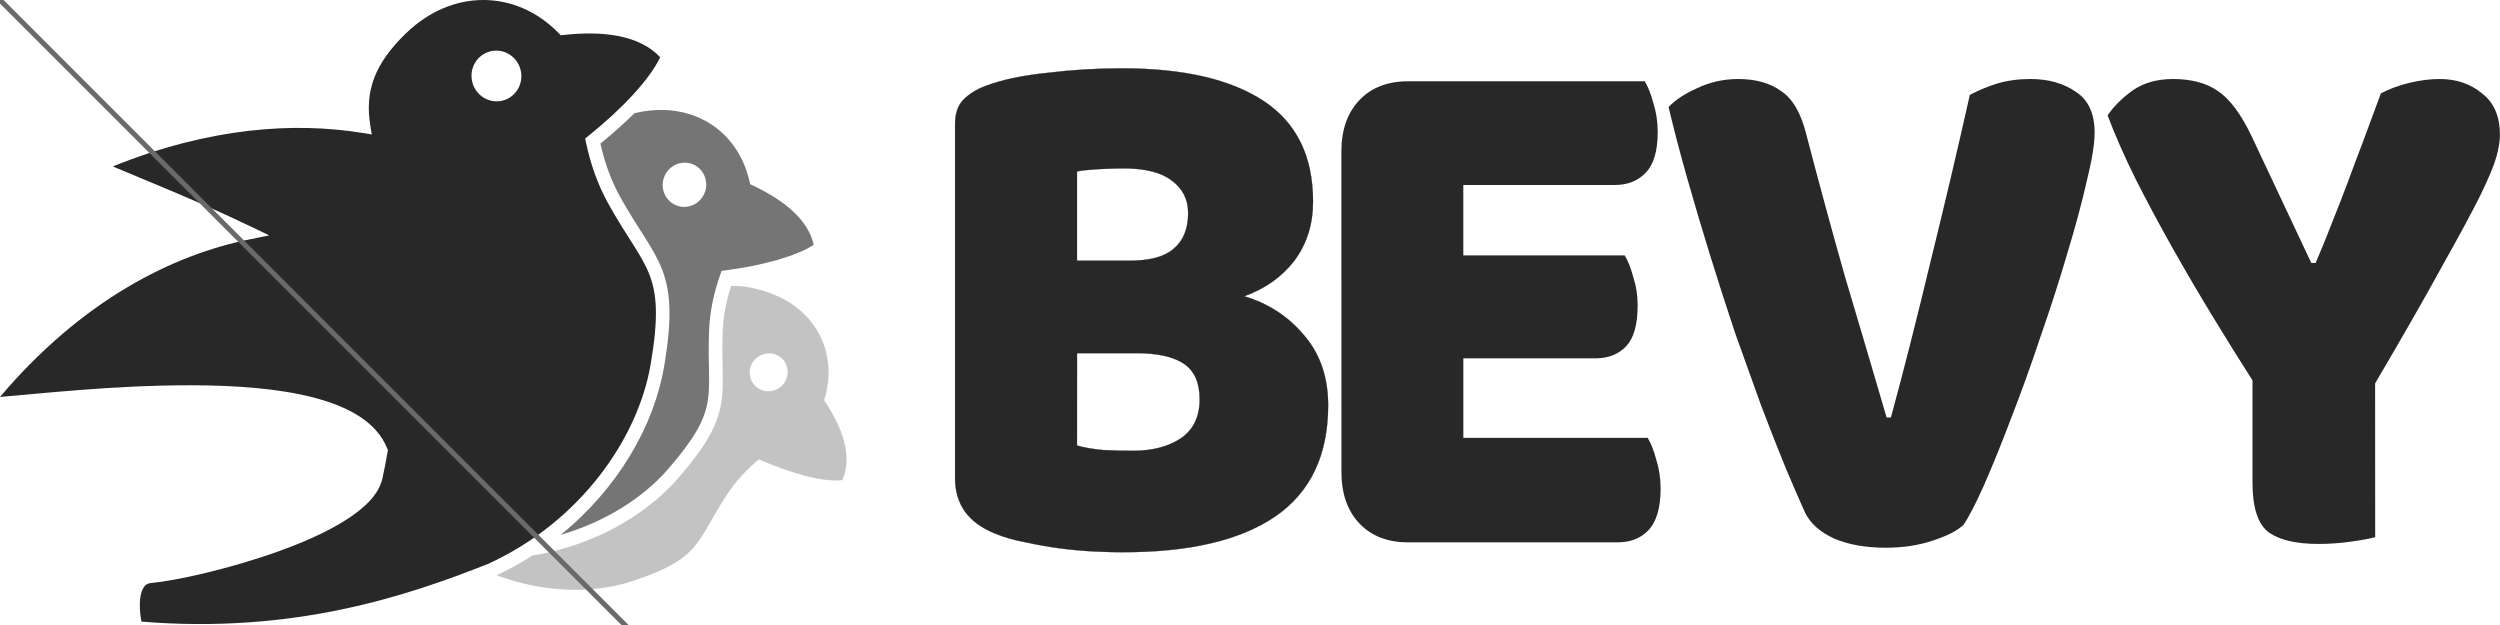
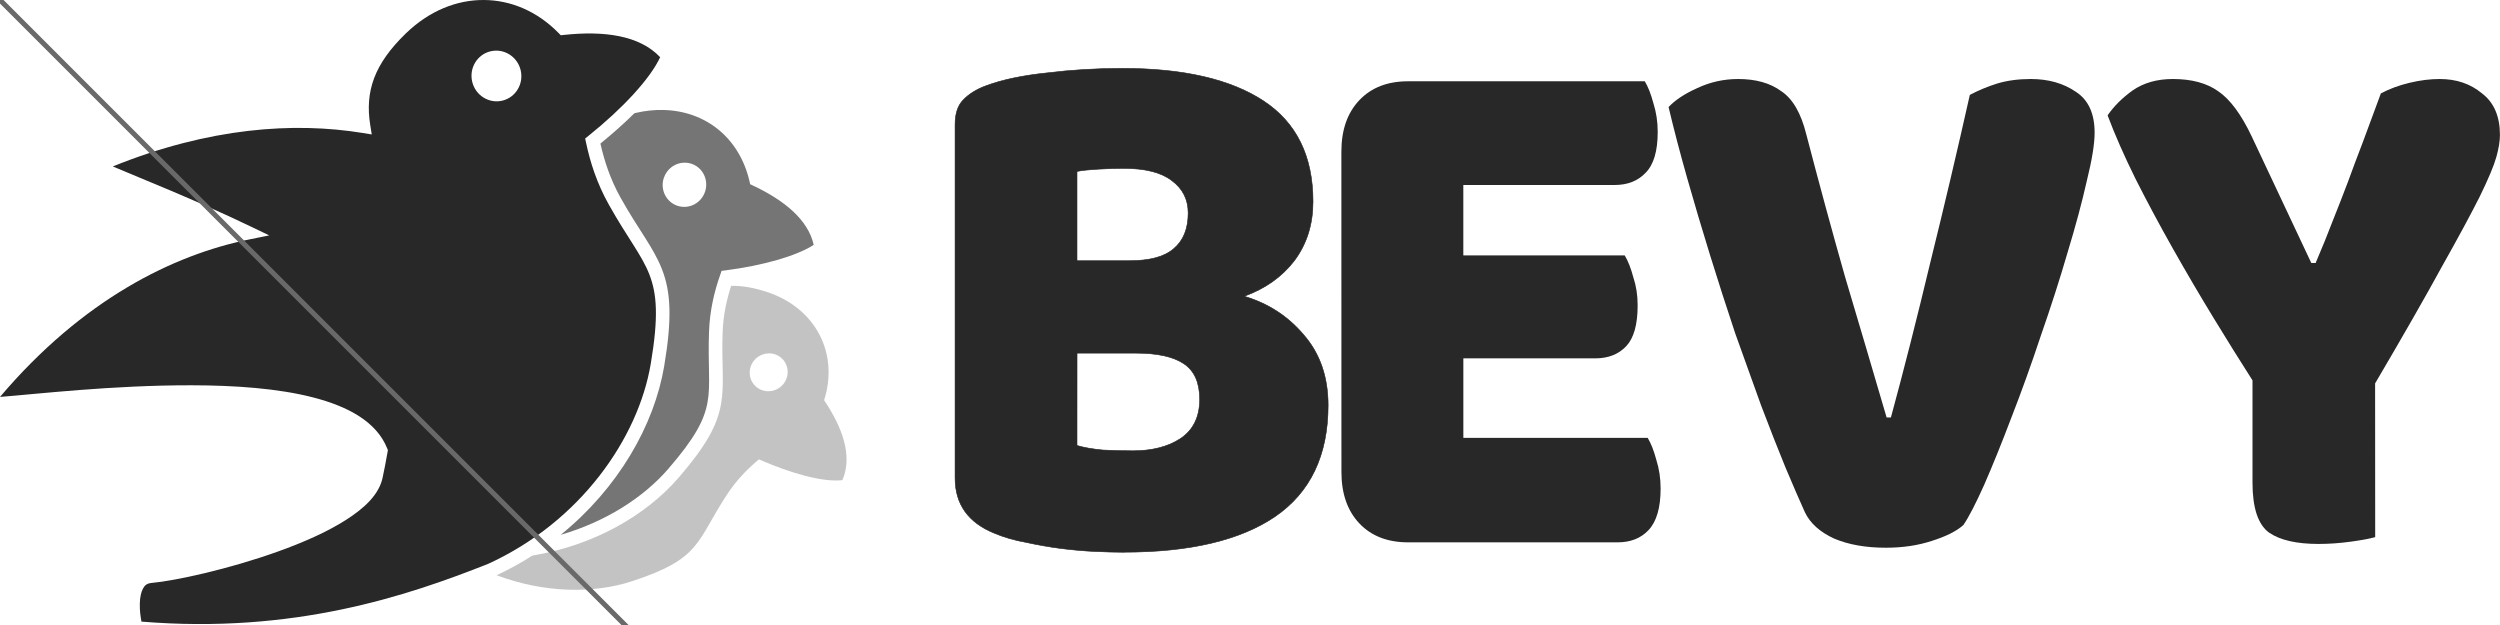
<svg xmlns="http://www.w3.org/2000/svg" id="svg1941" version="1.1" viewBox="0 0 93.706 23.391" height="23.391mm" width="93.706mm">
  <defs id="defs1935" />
  <g transform="translate(-15.83809,-109.1515)" id="layer1">
    <g style="opacity:1;fill:#757575;fill-opacity:1;stroke-width:0.756;stroke-miterlimit:4;stroke-dasharray:none" transform="matrix(0.6386771,0,0,0.6386771,-336.2912,-147.5184)" id="g1911-8-3-9-3">
      <g id="g1121-3-8-8-2-8-7-1-2-8-3-9-6" style="fill:#929292;fill-opacity:1" transform="matrix(-0.4042672,-0.1743825,-0.1743825,0.4042672,678.7761,389.8476)">
        <path transform="matrix(-0.551804,-0.2380231,-0.2380231,0.551804,1946.732,-620.612)" d="m 2246.031,2340.191 v 0 c -0.016,3e-4 -0.031,0 -0.047,0 -0.98,3.067 -1.739,6.4 -1.883,10.195 -0.271,7.126 0.453,11.464 -0.367,16.08 -0.82,4.616 -3.245,9.161 -9.414,16.287 -7.342,8.482 -18.979,15.045 -32.42,17.264 -2.502,1.597 -5.142,3.061 -7.92,4.363 10.462,3.938 21.402,4.153 30.076,1.307 15.279,-5.014 14.096,-8.616 20.943,-19.107 2.157,-3.305 4.647,-5.828 7.148,-7.9 7.125,3.107 14.143,5.101 18.516,4.607 2.351,-5.45 -0.057,-11.771 -4.059,-17.746 3.282,-10.196 -1.699,-20.406 -12.73,-24.016 -2.877,-0.942 -5.463,-1.384 -7.844,-1.338 z m 8.275,14.971 a 4.167,4.245 48.68 0 1 3.197,1.397 4.167,4.245 48.68 0 1 -0.438,5.934 4.167,4.245 48.68 0 1 -5.939,-0.326 4.167,4.245 48.68 0 1 0.438,-5.934 4.167,4.245 48.68 0 1 2.742,-1.07 z m -68.375,45.379 c 0.127,0.075 0.257,0.141 0.385,0.215 0.131,-0.049 0.264,-0.101 0.395,-0.15 -0.26,-0.023 -0.519,-0.039 -0.779,-0.064 z" style="fill:#c3c3c3;fill-opacity:1;stroke:none;stroke-width:0.56px;stroke-linecap:butt;stroke-linejoin:miter;stroke-opacity:1" id="path819-1-94-5-3-1-9-6-4-90-0-8-9-5-8-6-1" />
      </g>
    </g>
    <g style="opacity:1;fill:#282828;fill-opacity:1;stroke:none;stroke-width:0.756;stroke-miterlimit:4;stroke-dasharray:none;stroke-opacity:1" transform="matrix(-0.289957,0.2343288,0.2343288,0.289957,41.47955,36.94942)" id="g1051-1-2-0-8-6-0-8-1-5-6-9-6">
      <g style="opacity:1;fill:#282828;fill-opacity:1" transform="matrix(-0.3525408,0.2849059,0.2849059,0.3525408,477.11,-1021.767)" id="g3029-3">
        <path transform="translate(5.0092774e-5,-757.8763)" d="m 2191.146,2276.783 c -5.973,-0.035 -12.098,2.348 -17.361,7.459 -6.913,6.713 -9.06,12.755 -7.848,20.295 l 0.332,2.068 -2.066,-0.336 c -15.188,-2.461 -33.985,-1.218 -55.371,7.434 6.287,2.695 17.826,7.193 30.631,13.342 l 4.061,1.951 -4.414,0.894 c -16.909,3.427 -36.973,13.328 -55.299,34.934 8.198,-0.637 24.953,-2.609 42.428,-2.582 9.714,0.015 19.287,0.687 27.086,2.709 7.799,2.022 14.026,5.435 16.367,11.285 l 0.16,0.4 -0.076,0.424 c -0.384,2.183 -0.761,4.149 -1.117,5.76 -0.816,3.694 -4.01,6.682 -8.195,9.342 -4.186,2.66 -9.496,4.985 -15.014,6.961 -11.035,3.952 -22.78,6.477 -27.965,6.959 -1.102,0.102 -1.542,0.498 -1.967,1.27 -0.425,0.771 -0.659,1.982 -0.693,3.25 -0.046,1.693 0.181,3.104 0.367,4.062 33.749,2.767 58.847,-5.651 76.959,-12.838 20.351,-9.331 33.213,-27.758 36.006,-44.348 1.75,-10.395 1.375,-15.489 -0.312,-19.828 -1.687,-4.339 -4.922,-8.191 -9.025,-15.549 -2.637,-4.728 -4.108,-9.367 -5.02,-13.688 l -0.193,-0.91 0.727,-0.582 c 7.54,-6.045 13.681,-12.644 15.91,-17.449 -4.574,-4.865 -12.479,-5.893 -21.322,-4.947 l -0.727,0.076 -0.512,-0.521 c -4.713,-4.801 -10.562,-7.261 -16.535,-7.297 z m 2.648,11.232 a 5.629,5.524 76.403 0 1 5.502,4.322 5.629,5.524 76.403 0 1 -4.047,6.769 5.629,5.524 76.403 0 1 -6.693,-4.172 5.629,5.524 76.403 0 1 4.047,-6.769 5.629,5.524 76.403 0 1 1.191,-0.15 z" style="color:#000000;font-style:normal;font-variant:normal;font-weight:normal;font-stretch:normal;font-size:medium;line-height:normal;font-family:sans-serif;font-variant-ligatures:normal;font-variant-position:normal;font-variant-caps:normal;font-variant-numeric:normal;font-variant-alternates:normal;font-variant-east-asian:normal;font-feature-settings:normal;font-variation-settings:normal;text-indent:0;text-align:start;text-decoration:none;text-decoration-line:none;text-decoration-style:solid;text-decoration-color:#000000;letter-spacing:normal;word-spacing:normal;text-transform:none;writing-mode:lr-tb;direction:ltr;text-orientation:mixed;dominant-baseline:auto;baseline-shift:baseline;text-anchor:start;white-space:normal;shape-padding:0;shape-margin:0;inline-size:0;clip-rule:nonzero;display:inline;overflow:visible;visibility:visible;isolation:auto;mix-blend-mode:normal;color-interpolation:sRGB;color-interpolation-filters:linearRGB;solid-color:#000000;solid-opacity:1;vector-effect:none;fill:#282828;fill-opacity:1;fill-rule:nonzero;stroke:none;stroke-width:3.024;stroke-linecap:butt;stroke-linejoin:miter;stroke-miterlimit:4;stroke-dasharray:none;stroke-dashoffset:0;stroke-opacity:1;color-rendering:auto;image-rendering:auto;shape-rendering:auto;text-rendering:auto;enable-background:accumulate;stop-color:#000000;stop-opacity:1" id="path3031-2" />
      </g>
    </g>
    <g transform="matrix(-0.3225918,0.04314193,0.04314193,0.3225918,94.63531,65.32372)" id="g1051-1-1-8-8-4-9-4-0-4-6-4-7-6" style="opacity:1;fill:#353535;fill-opacity:1;stroke-width:0.756;stroke-miterlimit:4;stroke-dasharray:none">
      <g transform="translate(-20.24458,-6.120921)" id="g1129-5-9-8-0-7-2-7-3-8-61-1">
        <g transform="translate(61.54776,-5.672668)" id="g1344-1-3-9-3-8-8-8-3-5">
          <g style="fill:#757575;fill-opacity:1" id="g1121-7-7-2-3-3-7-4-5-8-2-5">
            <g style="opacity:1" transform="matrix(-0.514626,0.06882369,0.06882369,0.514626,1184.364,-811.9091)" id="g3006-4">
              <path transform="translate(1.2499985e-4,-757.8763)" d="m 2230.894,2301.174 c -1.911,-0.039 -3.912,0.162 -5.979,0.633 -0.139,0.032 -0.261,0.071 -0.398,0.104 -2.274,2.248 -4.813,4.505 -7.529,6.717 0.875,3.86 2.174,7.883 4.471,12.002 3.987,7.149 7.274,10.966 9.203,15.926 1.929,4.96 2.264,10.794 0.475,21.424 -2.218,13.178 -10.24,27.132 -22.959,37.434 9.872,-2.879 18.287,-8.191 23.858,-14.627 6.013,-6.946 8.019,-10.876 8.723,-14.836 0.704,-3.96 0.044,-8.3 0.324,-15.664 0.18,-4.745 1.191,-8.896 2.477,-12.545 l 0.309,-0.875 0.922,-0.121 c 8.228,-1.067 15.665,-3.167 19.51,-5.648 -1.235,-5.552 -6.481,-9.86 -13.428,-13.135 l -0.662,-0.312 -0.166,-0.713 c -2.203,-9.461 -9.591,-15.563 -19.148,-15.762 z m 4.783,11.686 a 4.823,4.914 17.729 0 1 1.447,0.225 4.823,4.914 17.729 0 1 3.098,6.148 4.823,4.914 17.729 0 1 -6.09,3.213 4.823,4.914 17.729 0 1 -3.098,-6.148 4.823,4.914 17.729 0 1 4.643,-3.438 z" style="color:#000000;font-style:normal;font-variant:normal;font-weight:normal;font-stretch:normal;font-size:medium;line-height:normal;font-family:sans-serif;font-variant-ligatures:normal;font-variant-position:normal;font-variant-caps:normal;font-variant-numeric:normal;font-variant-alternates:normal;font-variant-east-asian:normal;font-feature-settings:normal;font-variation-settings:normal;text-indent:0;text-align:start;text-decoration:none;text-decoration-line:none;text-decoration-style:solid;text-decoration-color:#000000;letter-spacing:normal;word-spacing:normal;text-transform:none;writing-mode:lr-tb;direction:ltr;text-orientation:mixed;dominant-baseline:auto;baseline-shift:baseline;text-anchor:start;white-space:normal;shape-padding:0;shape-margin:0;inline-size:0;clip-rule:nonzero;display:inline;overflow:visible;visibility:visible;isolation:auto;mix-blend-mode:normal;color-interpolation:sRGB;color-interpolation-filters:linearRGB;solid-color:#000000;solid-opacity:1;vector-effect:none;fill:#757575;fill-opacity:1;fill-rule:nonzero;stroke:none;stroke-width:3.024;stroke-linecap:butt;stroke-linejoin:miter;stroke-miterlimit:4;stroke-dasharray:none;stroke-dashoffset:0;stroke-opacity:1;color-rendering:auto;image-rendering:auto;shape-rendering:auto;text-rendering:auto;enable-background:accumulate;stop-color:#000000;stop-opacity:1" id="path3008-7" />
            </g>
          </g>
        </g>
      </g>
    </g>
    <g id="text1778-3-6-3-9-3-6-4-0-9-5" style="font-style:normal;font-weight:normal;font-size:10.301px;line-height:1.25;font-family:sans-serif;letter-spacing:0px;word-spacing:0px;opacity:1;fill:#282828;fill-opacity:1;stroke:none;stroke-width:0.258;stroke-miterlimit:4;stroke-dasharray:none" transform="matrix(1.091397,0,0,1.152116,-39.18187,-107.1797)" aria-label="BEVY">
      <path id="path1940-83-0-6-3-1-1-8-3-1-6" style="font-style:normal;font-variant:normal;font-weight:normal;font-stretch:normal;font-size:21.975px;font-family:'Baloo Bhaijaan';-inkscape-font-specification:'Baloo Bhaijaan, Normal';font-variant-ligatures:normal;font-variant-caps:normal;font-variant-numeric:normal;font-feature-settings:normal;text-align:start;writing-mode:lr-tb;text-anchor:start;fill:#282828;fill-opacity:1;stroke-width:0.289" d="m 87.4,202.262 q 0.345,0.099 0.887,0.148 0.542,0.025 1.035,0.025 0.985,0 1.626,-0.394 0.665,-0.419 0.665,-1.281 0,-0.813 -0.542,-1.158 -0.542,-0.345 -1.65,-0.345 h -2.02 z m 0,-6.011 h 1.798 q 1.059,0 1.527,-0.394 0.493,-0.394 0.493,-1.158 0,-0.665 -0.567,-1.059 -0.542,-0.394 -1.65,-0.394 -0.37,0 -0.862,0.025 -0.468,0.025 -0.739,0.074 z m 1.601,9.484 q -0.419,0 -0.985,-0.025 -0.567,-0.025 -1.182,-0.099 -0.591,-0.074 -1.182,-0.197 -0.591,-0.099 -1.084,-0.296 -1.355,-0.517 -1.355,-1.798 v -11.504 q 0,-0.517 0.271,-0.788 0.296,-0.296 0.788,-0.468 0.838,-0.296 2.094,-0.419 1.256,-0.148 2.587,-0.148 3.153,0 4.853,1.059 1.7,1.059 1.7,3.276 0,1.109 -0.64,1.921 -0.64,0.788 -1.724,1.158 1.232,0.345 2.045,1.256 0.838,0.911 0.838,2.291 0,2.439 -1.823,3.621 -1.798,1.158 -5.198,1.158 z" />
-       <path d="m 87.4,202.262 q 0.345,0.099 0.887,0.148 0.542,0.025 1.035,0.025 0.985,0 1.626,-0.394 0.665,-0.419 0.665,-1.281 0,-0.813 -0.542,-1.158 -0.542,-0.345 -1.65,-0.345 h -2.02 z m 0,-6.011 h 1.798 q 1.059,0 1.527,-0.394 0.493,-0.394 0.493,-1.158 0,-0.665 -0.567,-1.059 -0.542,-0.394 -1.65,-0.394 -0.37,0 -0.862,0.025 -0.468,0.025 -0.739,0.074 z m 1.601,9.484 q -0.419,0 -0.985,-0.025 -0.567,-0.025 -1.182,-0.099 -0.591,-0.074 -1.182,-0.197 -0.591,-0.099 -1.084,-0.296 -1.355,-0.517 -1.355,-1.798 v -11.504 q 0,-0.517 0.271,-0.788 0.296,-0.296 0.788,-0.468 0.838,-0.296 2.094,-0.419 1.256,-0.148 2.587,-0.148 3.153,0 4.853,1.059 1.7,1.059 1.7,3.276 0,1.109 -0.64,1.921 -0.64,0.788 -1.724,1.158 1.232,0.345 2.045,1.256 0.838,0.911 0.838,2.291 0,2.439 -1.823,3.621 -1.798,1.158 -5.198,1.158 z" stroke="#101010" stroke-width="0.002mm" fill="none" />
+       <path d="m 87.4,202.262 q 0.345,0.099 0.887,0.148 0.542,0.025 1.035,0.025 0.985,0 1.626,-0.394 0.665,-0.419 0.665,-1.281 0,-0.813 -0.542,-1.158 -0.542,-0.345 -1.65,-0.345 h -2.02 z m 0,-6.011 h 1.798 q 1.059,0 1.527,-0.394 0.493,-0.394 0.493,-1.158 0,-0.665 -0.567,-1.059 -0.542,-0.394 -1.65,-0.394 -0.37,0 -0.862,0.025 -0.468,0.025 -0.739,0.074 z m 1.601,9.484 q -0.419,0 -0.985,-0.025 -0.567,-0.025 -1.182,-0.099 -0.591,-0.074 -1.182,-0.197 -0.591,-0.099 -1.084,-0.296 -1.355,-0.517 -1.355,-1.798 v -11.504 q 0,-0.517 0.271,-0.788 0.296,-0.296 0.788,-0.468 0.838,-0.296 2.094,-0.419 1.256,-0.148 2.587,-0.148 3.153,0 4.853,1.059 1.7,1.059 1.7,3.276 0,1.109 -0.64,1.921 -0.64,0.788 -1.724,1.158 1.232,0.345 2.045,1.256 0.838,0.911 0.838,2.291 0,2.439 -1.823,3.621 -1.798,1.158 -5.198,1.158 z" stroke="#202020" stroke-width="0.005mm" fill="none" />
      <path id="path1942-3-4-06-1-4-5-1-0-0-9" style="font-style:normal;font-variant:normal;font-weight:normal;font-stretch:normal;font-size:21.975px;font-family:'Baloo Bhaijaan';-inkscape-font-specification:'Baloo Bhaijaan, Normal';font-variant-ligatures:normal;font-variant-caps:normal;font-variant-numeric:normal;font-feature-settings:normal;text-align:start;writing-mode:lr-tb;text-anchor:start;fill:#282828;fill-opacity:1;stroke-width:0.289" d="m 96.48,192.704 q 0,-1.059 0.616,-1.675 0.616,-0.616 1.675,-0.616 h 8.129 q 0.172,0.271 0.296,0.714 0.148,0.443 0.148,0.936 0,0.936 -0.419,1.33 -0.394,0.394 -1.059,0.394 h -5.198 v 2.291 h 5.543 q 0.172,0.271 0.296,0.714 0.148,0.419 0.148,0.911 0,0.936 -0.394,1.33 -0.394,0.394 -1.059,0.394 h -4.533 v 2.587 h 6.331 q 0.172,0.271 0.296,0.714 0.148,0.443 0.148,0.936 0,0.936 -0.419,1.355 -0.394,0.394 -1.059,0.394 h -7.193 q -1.059,0 -1.675,-0.616 -0.616,-0.616 -0.616,-1.675 z" />
      <path id="path1944-3-1-2-9-9-5-0-9-7-3" style="font-style:normal;font-variant:normal;font-weight:normal;font-stretch:normal;font-size:21.975px;font-family:'Baloo Bhaijaan';-inkscape-font-specification:'Baloo Bhaijaan, Normal';font-variant-ligatures:normal;font-variant-caps:normal;font-variant-numeric:normal;font-feature-settings:normal;text-align:start;writing-mode:lr-tb;text-anchor:start;fill:#282828;fill-opacity:1;stroke-width:0.289" d="m 117.842,204.849 q -0.345,0.296 -1.084,0.517 -0.714,0.222 -1.577,0.222 -1.035,0 -1.774,-0.296 -0.739,-0.32 -1.01,-0.862 -0.271,-0.567 -0.665,-1.453 -0.394,-0.911 -0.838,-2.02 -0.419,-1.109 -0.887,-2.34 -0.443,-1.256 -0.862,-2.537 -0.419,-1.281 -0.788,-2.513 -0.369,-1.232 -0.64,-2.316 0.345,-0.345 0.985,-0.616 0.665,-0.296 1.404,-0.296 0.911,0 1.478,0.394 0.591,0.369 0.862,1.404 0.665,2.414 1.33,4.631 0.69,2.192 1.429,4.582 h 0.148 q 0.665,-2.316 1.355,-5.05 0.714,-2.734 1.355,-5.444 0.443,-0.222 0.936,-0.369 0.517,-0.148 1.158,-0.148 0.911,0 1.552,0.419 0.64,0.394 0.64,1.33 0,0.542 -0.271,1.577 -0.246,1.035 -0.665,2.34 -0.394,1.281 -0.911,2.685 -0.493,1.404 -1.01,2.66 -0.493,1.232 -0.936,2.192 -0.443,0.936 -0.714,1.306 z" />
      <path id="path1946-80-0-6-4-2-4-3-2-5-7" style="font-style:normal;font-variant:normal;font-weight:normal;font-stretch:normal;font-size:21.975px;font-family:'Baloo Bhaijaan';-inkscape-font-specification:'Baloo Bhaijaan, Normal';font-variant-ligatures:normal;font-variant-caps:normal;font-variant-numeric:normal;font-feature-settings:normal;text-align:start;writing-mode:lr-tb;text-anchor:start;fill:#282828;fill-opacity:1;stroke-width:0.289" d="m 131.985,205.243 q -0.271,0.074 -0.838,0.148 -0.567,0.074 -1.109,0.074 -1.133,0 -1.7,-0.37 -0.567,-0.394 -0.567,-1.626 v -3.326 q -0.616,-0.911 -1.33,-2.02 -0.714,-1.109 -1.404,-2.266 -0.69,-1.158 -1.281,-2.266 -0.591,-1.133 -0.961,-2.069 0.32,-0.443 0.862,-0.813 0.567,-0.37 1.379,-0.37 0.961,0 1.552,0.394 0.616,0.394 1.158,1.478 l 2.045,4.114 h 0.148 q 0.345,-0.764 0.591,-1.379 0.271,-0.64 0.517,-1.256 0.246,-0.64 0.517,-1.306 0.271,-0.69 0.616,-1.577 0.443,-0.222 0.985,-0.345 0.542,-0.123 1.035,-0.123 0.862,0 1.453,0.468 0.616,0.443 0.616,1.355 0,0.296 -0.123,0.714 -0.123,0.419 -0.567,1.281 -0.443,0.838 -1.306,2.291 -0.838,1.453 -2.291,3.794 z" />
    </g>
  </g>
  <path d="M 0,0 2000,2000 L Z" stroke="dimgray" stroke-width="0.05mm" />
</svg>
